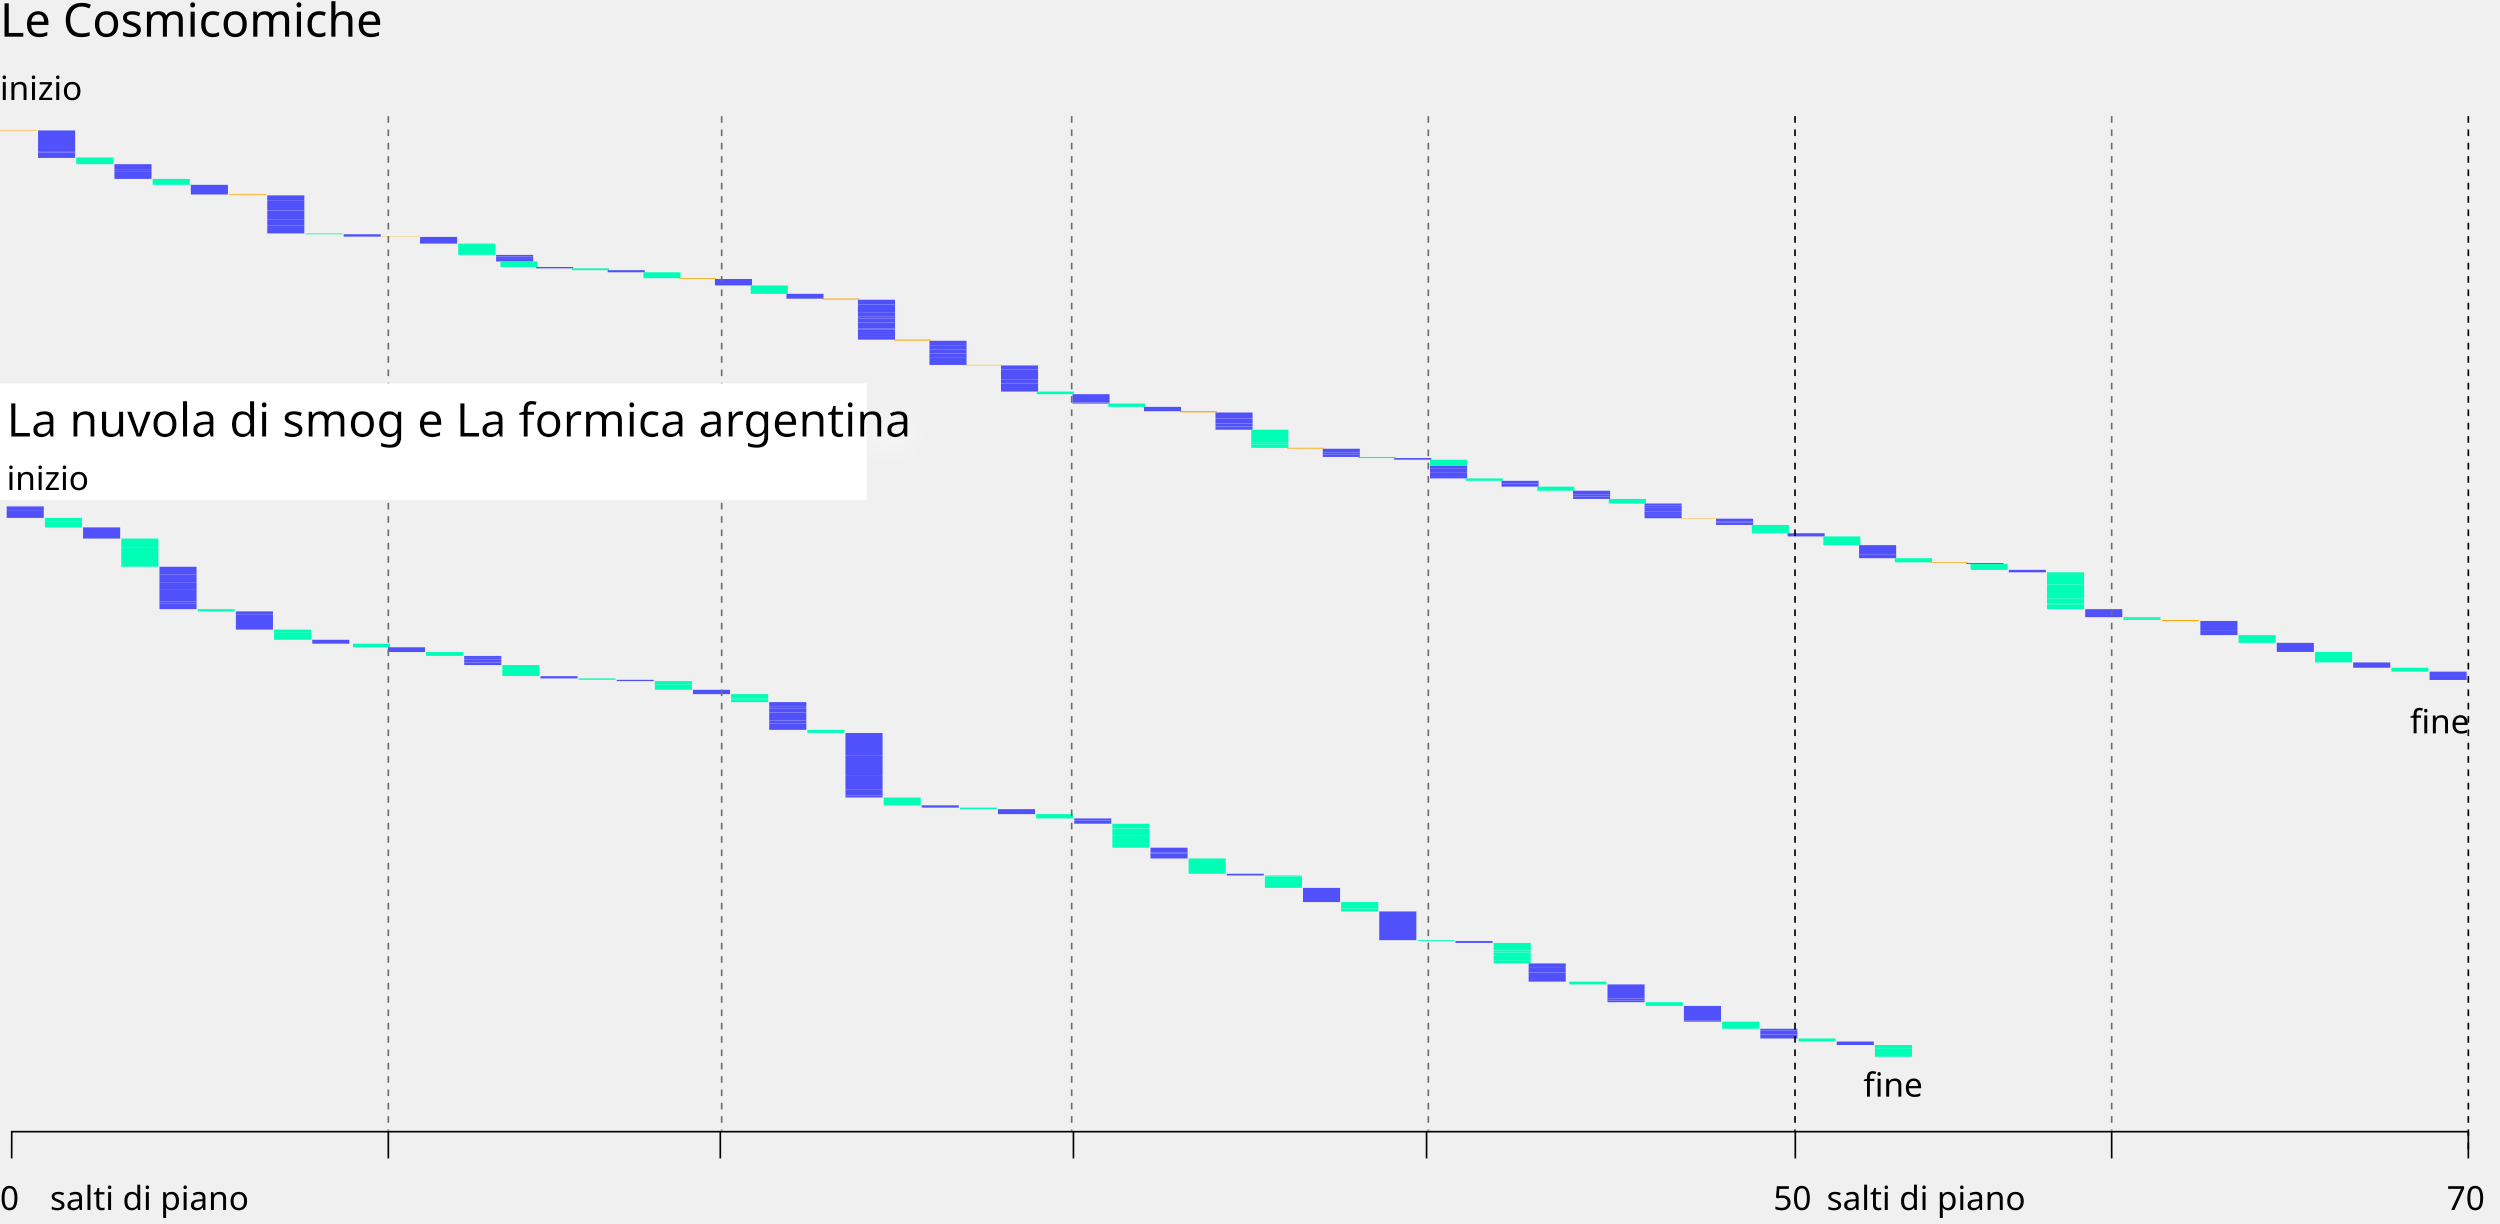
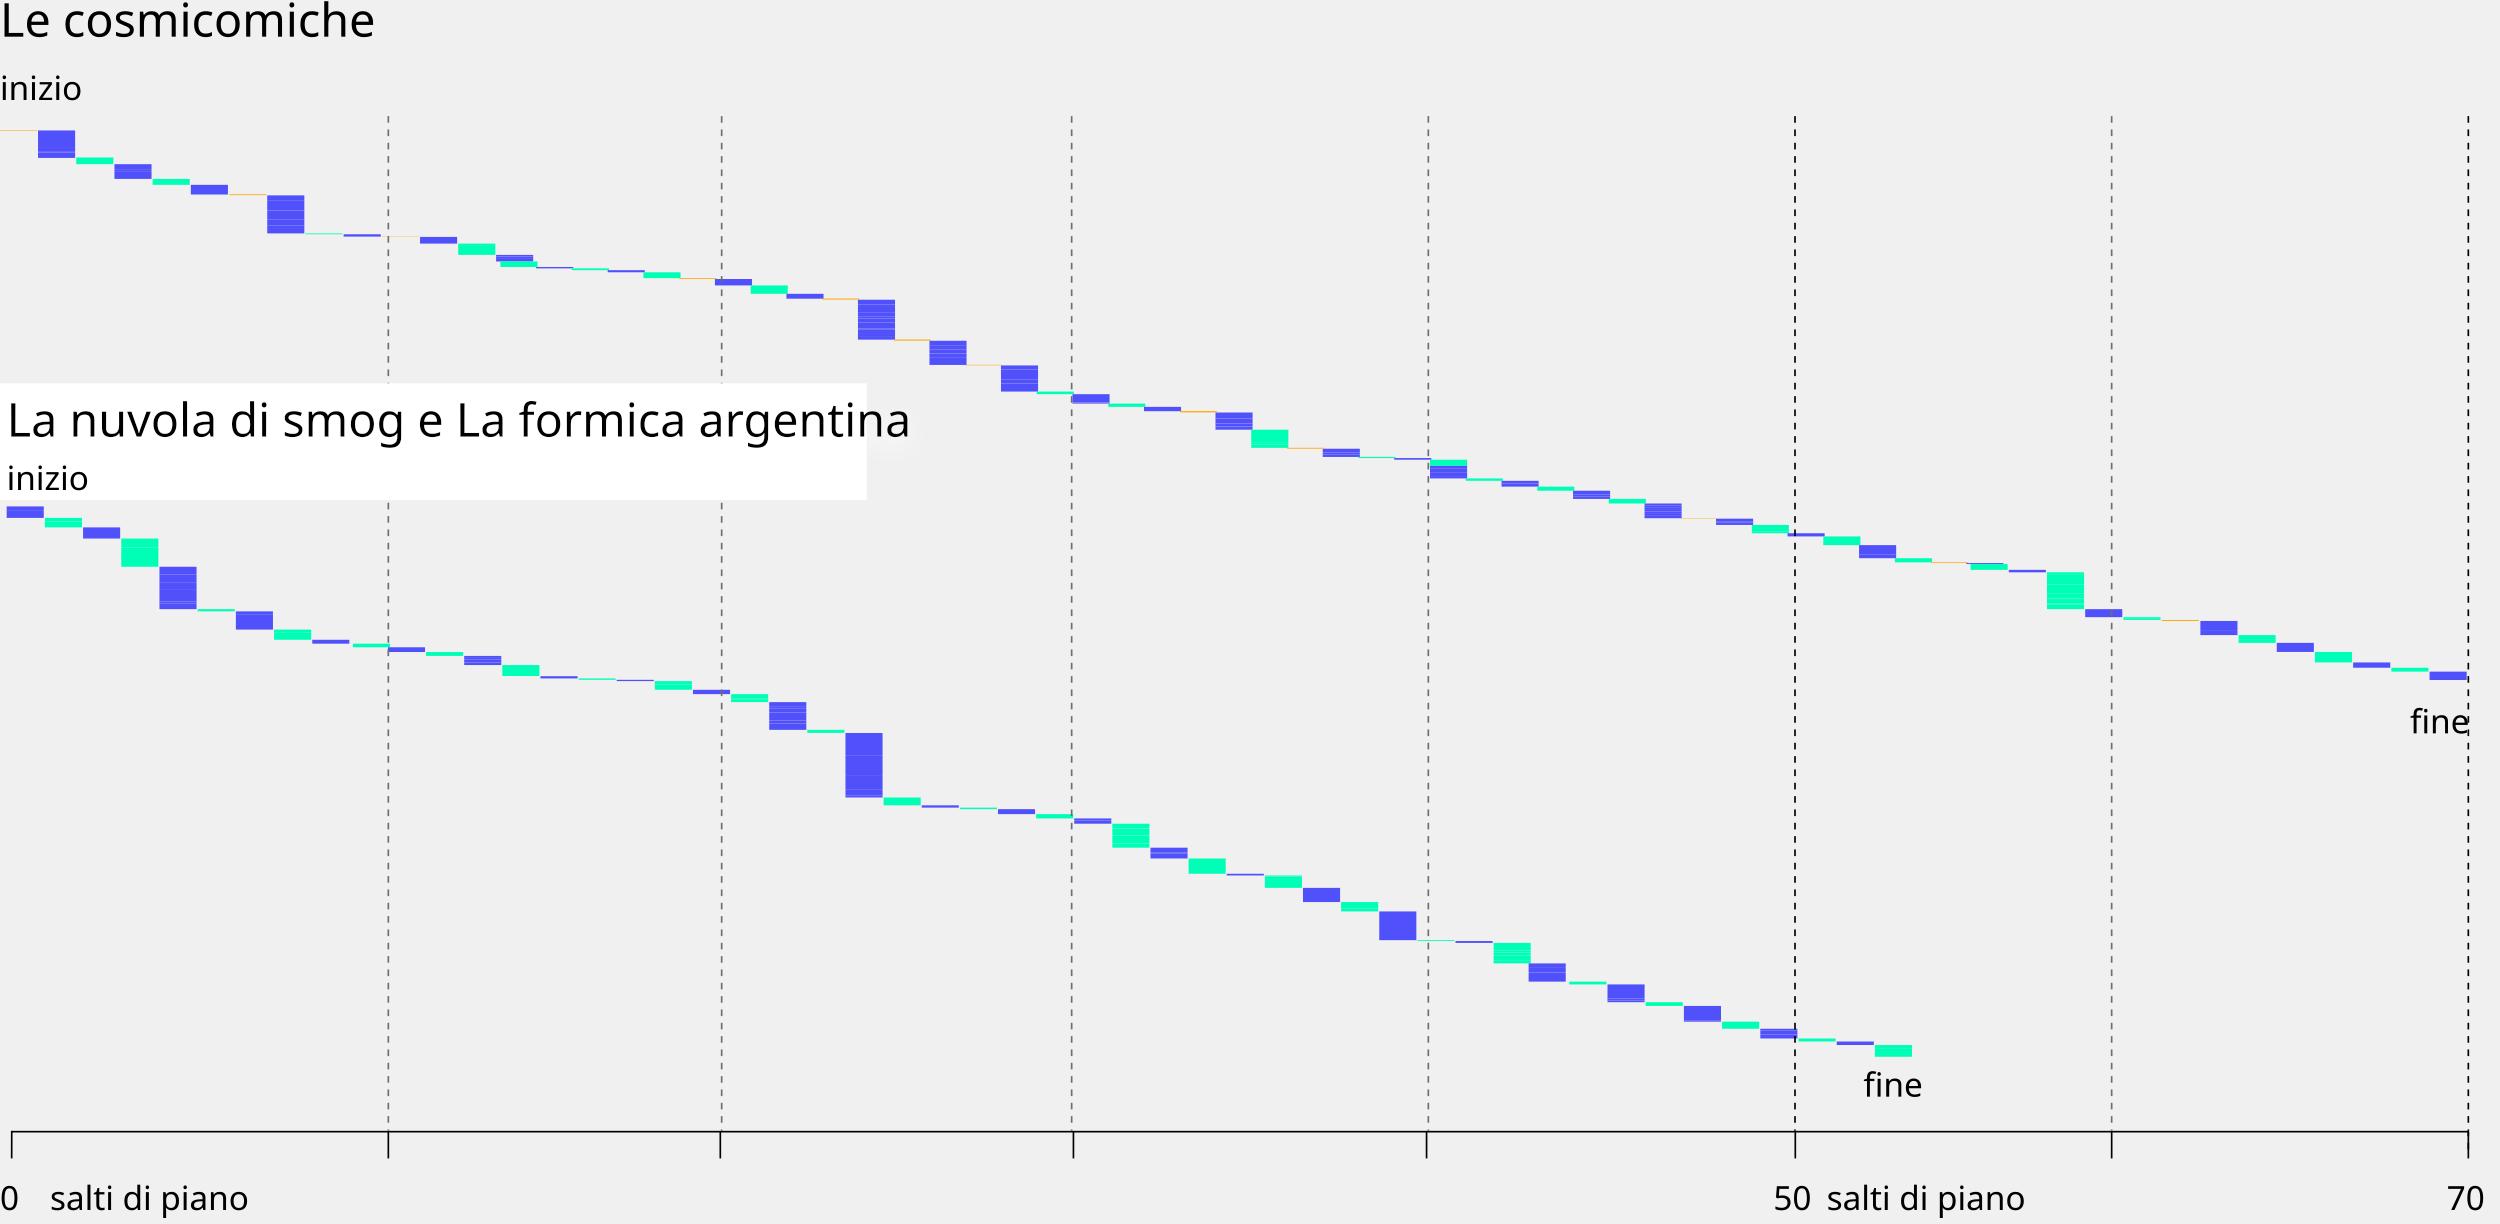
<svg xmlns="http://www.w3.org/2000/svg" width="750" height="367" viewBox="0 0 750 367">
  <defs>
    <filter id="La_nuvola_di_smog_e_La_formica_argentina" x="-7" y="112" width="417" height="35" filterUnits="userSpaceOnUse">
      <feOffset dy="3" input="SourceAlpha" />
      <feGaussianBlur stdDeviation="3" result="blur" />
      <feFlood flood-color="#fff" />
      <feComposite operator="in" in2="blur" />
      <feComposite in="SourceGraphic" />
    </filter>
    <clipPath id="clip-zoom_03">
      <rect width="750" height="367" />
    </clipPath>
  </defs>
  <g id="zoom_03" clip-path="url(#clip-zoom_03)">
    <g id="cosmicomiche">
      <rect id="Rectangle_1513" data-name="Rectangle 1513" width="11.128" height="0.148" transform="translate(0 39)" fill="orange" />
      <g id="Group_24095" data-name="Group 24095">
        <rect id="Rectangle_1542" data-name="Rectangle 1542" width="11.128" height="2.01" transform="translate(22.872 47.245)" fill="#00ffb6" />
        <g id="Group_608" data-name="Group 608" transform="translate(34.332 49.255)">
          <rect id="Rectangle_1543" data-name="Rectangle 1543" width="11.128" height="1.703" fill="#5151fc" />
          <rect id="Rectangle_1544" data-name="Rectangle 1544" width="11.128" height="0.384" transform="translate(0 1.704)" fill="#5151fc" />
          <rect id="Rectangle_1545" data-name="Rectangle 1545" width="11.128" height="2.331" transform="translate(0 2.088)" fill="#5151fc" />
        </g>
        <rect id="Rectangle_1546" data-name="Rectangle 1546" width="11.128" height="1.776" transform="translate(45.792 53.675)" fill="#00ffb6" />
        <rect id="Rectangle_1547" data-name="Rectangle 1547" width="11.128" height="2.903" transform="translate(57.252 55.452)" fill="#5151fc" />
        <g id="Group_607" data-name="Group 607" transform="translate(80.172 58.612)">
          <rect id="Rectangle_1548" data-name="Rectangle 1548" width="11.128" height="1.448" fill="#5151fc" />
          <rect id="Rectangle_1549" data-name="Rectangle 1549" width="11.128" height="3.075" transform="translate(0 1.448)" fill="#5151fc" />
          <rect id="Rectangle_1550" data-name="Rectangle 1550" width="11.128" height="2.64" transform="translate(0 4.524)" fill="#5151fc" />
          <rect id="Rectangle_1551" data-name="Rectangle 1551" width="11.128" height="1.814" transform="translate(0 7.165)" fill="#5151fc" />
          <rect id="Rectangle_1552" data-name="Rectangle 1552" width="11.128" height="1.097" transform="translate(0 8.979)" fill="#5151fc" />
          <rect id="Rectangle_1553" data-name="Rectangle 1553" width="11.128" height="1.332" transform="translate(0 10.078)" fill="#5151fc" />
        </g>
        <rect id="Rectangle_1554" data-name="Rectangle 1554" width="11.128" height="0.255" transform="translate(91.632 70.022)" fill="#00ffb6" />
        <rect id="Rectangle_1555" data-name="Rectangle 1555" width="11.128" height="0.708" transform="translate(103.092 70.277)" fill="#5151fc" />
        <rect id="Rectangle_1556" data-name="Rectangle 1556" width="11.128" height="2.004" transform="translate(126.011 71.077)" fill="#5151fc" />
        <g id="Group_613" data-name="Group 613" transform="translate(137.472 73.082)">
          <g id="Group_609" data-name="Group 609">
            <rect id="Rectangle_1557" data-name="Rectangle 1557" width="11.128" height="0.685" fill="#00ffb6" />
            <rect id="Rectangle_1558" data-name="Rectangle 1558" width="11.128" height="2.705" transform="translate(0 0.685)" fill="#00ffb6" />
          </g>
        </g>
        <g id="Group_614" data-name="Group 614" transform="translate(148.829 76.472)">
          <g id="Group_610" data-name="Group 610">
            <rect id="Rectangle_1559" data-name="Rectangle 1559" width="11.128" height="0.473" fill="#5151fc" />
            <rect id="Rectangle_1560" data-name="Rectangle 1560" width="11.128" height="0.729" transform="translate(0 0.474)" fill="#5151fc" />
            <rect id="Rectangle_1561" data-name="Rectangle 1561" width="11.128" height="0.773" transform="translate(0 1.203)" fill="#5151fc" />
          </g>
        </g>
        <rect id="Rectangle_1562" data-name="Rectangle 1562" width="11.128" height="1.65" transform="translate(150.123 78.448)" fill="#00ffb6" />
        <rect id="Rectangle_1563" data-name="Rectangle 1563" width="11.128" height="0.416" transform="translate(160.849 80.097)" fill="#5151fc" />
        <rect id="Rectangle_1564" data-name="Rectangle 1564" width="11.128" height="0.537" transform="translate(171.575 80.514)" fill="#00ffb6" />
        <rect id="Rectangle_1565" data-name="Rectangle 1565" width="11.128" height="0.633" transform="translate(182.301 81.05)" fill="#5151fc" />
        <rect id="Rectangle_1566" data-name="Rectangle 1566" width="11.128" height="1.766" transform="translate(193.028 81.684)" fill="#00ffb6" />
        <rect id="Rectangle_1567" data-name="Rectangle 1567" width="11.128" height="1.932" transform="translate(214.48 83.7)" fill="#5151fc" />
        <g id="Group_615" data-name="Group 615" transform="translate(225.207 85.632)">
          <rect id="Rectangle_1568" data-name="Rectangle 1568" width="11.128" height="1.661" fill="#00ffb6" />
          <rect id="Rectangle_1569" data-name="Rectangle 1569" width="11.128" height="0.851" transform="translate(0 1.661)" fill="#00ffb6" />
        </g>
        <rect id="Rectangle_1570" data-name="Rectangle 1570" width="11.128" height="1.462" transform="translate(235.932 88.144)" fill="#5151fc" />
        <g id="Group_616" data-name="Group 616" transform="translate(257.385 89.917)">
          <g id="Group_611" data-name="Group 611">
            <rect id="Rectangle_1571" data-name="Rectangle 1571" width="11.128" height="1.471" fill="#5151fc" />
            <rect id="Rectangle_1572" data-name="Rectangle 1572" width="11.128" height="0.706" transform="translate(0 1.471)" fill="#5151fc" />
            <rect id="Rectangle_1573" data-name="Rectangle 1573" width="11.128" height="1.746" transform="translate(0 2.177)" fill="#5151fc" />
            <rect id="Rectangle_1574" data-name="Rectangle 1574" width="11.128" height="1.04" transform="translate(0 3.923)" fill="#5151fc" />
            <rect id="Rectangle_1575" data-name="Rectangle 1575" width="11.128" height="0.663" transform="translate(0 4.964)" fill="#5151fc" />
            <rect id="Rectangle_1576" data-name="Rectangle 1576" width="11.128" height="0.759" transform="translate(0 5.626)" fill="#5151fc" />
            <rect id="Rectangle_1577" data-name="Rectangle 1577" width="11.128" height="0.401" transform="translate(0 6.385)" fill="#5151fc" />
            <rect id="Rectangle_1578" data-name="Rectangle 1578" width="11.128" height="1.823" transform="translate(0 6.787)" fill="#5151fc" />
            <rect id="Rectangle_1579" data-name="Rectangle 1579" width="11.128" height="0.385" transform="translate(0 8.61)" fill="#5151fc" />
            <rect id="Rectangle_1580" data-name="Rectangle 1580" width="11.128" height="0.997" transform="translate(0 8.996)" fill="#5151fc" />
            <rect id="Rectangle_1581" data-name="Rectangle 1581" width="11.128" height="0.909" transform="translate(0 9.993)" fill="#5151fc" />
            <rect id="Rectangle_1582" data-name="Rectangle 1582" width="11.128" height="1.078" transform="translate(0 10.901)" fill="#5151fc" />
          </g>
        </g>
        <g id="Group_617" data-name="Group 617" transform="translate(278.837 102.228)">
          <rect id="Rectangle_1583" data-name="Rectangle 1583" width="11.128" height="1.328" fill="#5151fc" />
          <rect id="Rectangle_1584" data-name="Rectangle 1584" width="11.128" height="0.551" transform="translate(0 1.328)" fill="#5151fc" />
          <rect id="Rectangle_1585" data-name="Rectangle 1585" width="11.128" height="0.781" transform="translate(0 1.88)" fill="#5151fc" />
          <rect id="Rectangle_1586" data-name="Rectangle 1586" width="11.128" height="1.139" transform="translate(0 2.661)" fill="#5151fc" />
          <rect id="Rectangle_1587" data-name="Rectangle 1587" width="11.128" height="1.117" transform="translate(0 3.801)" fill="#5151fc" />
          <rect id="Rectangle_1588" data-name="Rectangle 1588" width="11.128" height="2.335" transform="translate(0 4.918)" fill="#5151fc" />
        </g>
        <g id="Group_618" data-name="Group 618" transform="translate(300.29 109.631)">
          <rect id="Rectangle_1589" data-name="Rectangle 1589" width="11.128" height="1.249" fill="#5151fc" />
          <rect id="Rectangle_1590" data-name="Rectangle 1590" width="11.128" height="2.905" transform="translate(0 1.248)" fill="#5151fc" />
          <rect id="Rectangle_1591" data-name="Rectangle 1591" width="11.128" height="1.239" transform="translate(0 4.152)" fill="#5151fc" />
          <rect id="Rectangle_1592" data-name="Rectangle 1592" width="11.128" height="2.449" transform="translate(0 5.392)" fill="#5151fc" />
        </g>
        <rect id="Rectangle_1593" data-name="Rectangle 1593" width="11.128" height="0.781" transform="translate(311.016 117.472)" fill="#00ffb6" />
        <g id="Group_619" data-name="Group 619" transform="translate(321.743 118.253)">
          <rect id="Rectangle_1594" data-name="Rectangle 1594" width="11.128" height="2.501" fill="#5151fc" />
          <rect id="Rectangle_1595" data-name="Rectangle 1595" width="11.128" height="0.065" transform="translate(0 2.501)" fill="#5151fc" />
          <rect id="Rectangle_1596" data-name="Rectangle 1596" width="11.128" height="0.255" transform="translate(0 2.567)" fill="#5151fc" />
        </g>
        <rect id="Rectangle_1597" data-name="Rectangle 1597" width="11.128" height="0.984" transform="translate(332.468 121.074)" fill="#00ffb6" />
        <rect id="Rectangle_1598" data-name="Rectangle 1598" width="11.128" height="1.301" transform="translate(343.195 122.059)" fill="#5151fc" />
        <g id="Group_620" data-name="Group 620" transform="translate(364.647 123.746)">
          <rect id="Rectangle_1599" data-name="Rectangle 1599" width="11.128" height="1.653" fill="#5151fc" />
          <rect id="Rectangle_1600" data-name="Rectangle 1600" width="11.128" height="0.146" transform="translate(0 1.654)" fill="#5151fc" />
          <rect id="Rectangle_1601" data-name="Rectangle 1601" width="11.128" height="1.477" transform="translate(0 1.8)" fill="#5151fc" />
          <rect id="Rectangle_1602" data-name="Rectangle 1602" width="11.128" height="0.146" transform="translate(0 3.277)" fill="#5151fc" />
          <rect id="Rectangle_1603" data-name="Rectangle 1603" width="11.128" height="0.78" transform="translate(0 3.424)" fill="#5151fc" />
          <rect id="Rectangle_1604" data-name="Rectangle 1604" width="11.128" height="0.166" transform="translate(0 4.204)" fill="#5151fc" />
          <rect id="Rectangle_1605" data-name="Rectangle 1605" width="11.128" height="0.796" transform="translate(0 4.37)" fill="#5151fc" />
        </g>
        <g id="Group_621" data-name="Group 621" transform="translate(375.374 128.912)">
          <rect id="Rectangle_1606" data-name="Rectangle 1606" width="11.128" height="3.741" fill="#00ffb6" />
          <rect id="Rectangle_1607" data-name="Rectangle 1607" width="11.128" height="0.705" transform="translate(0 3.741)" fill="#00ffb6" />
          <rect id="Rectangle_1608" data-name="Rectangle 1608" width="11.128" height="1.005" transform="translate(0 4.445)" fill="#00ffb6" />
        </g>
        <g id="Group_622" data-name="Group 622" transform="translate(396.826 134.619)">
          <rect id="Rectangle_1609" data-name="Rectangle 1609" width="11.128" height="0.985" fill="#5151fc" />
          <rect id="Rectangle_1610" data-name="Rectangle 1610" width="11.128" height="0.125" transform="translate(0 0.986)" fill="#5151fc" />
          <rect id="Rectangle_1611" data-name="Rectangle 1611" width="11.128" height="0.656" transform="translate(0 1.11)" fill="#5151fc" />
          <rect id="Rectangle_1612" data-name="Rectangle 1612" width="11.128" height="0.698" transform="translate(0 1.767)" fill="#5151fc" />
        </g>
        <rect id="Rectangle_1613" data-name="Rectangle 1613" width="11.128" height="0.333" transform="translate(407.552 137.084)" fill="#00ffb6" />
        <rect id="Rectangle_1614" data-name="Rectangle 1614" width="11.128" height="0.496" transform="translate(418.279 137.418)" fill="#5151fc" />
        <g id="Group_623" data-name="Group 623" transform="translate(429.004 137.914)">
          <rect id="Rectangle_1615" data-name="Rectangle 1615" width="11.128" height="1.841" fill="#00ffb6" />
          <rect id="Rectangle_1616" data-name="Rectangle 1616" width="11.128" height="0.717" transform="translate(0 1.841)" fill="#5151fc" />
          <rect id="Rectangle_1617" data-name="Rectangle 1617" width="11.128" height="1.376" transform="translate(0 2.558)" fill="#5151fc" />
          <rect id="Rectangle_1618" data-name="Rectangle 1618" width="11.128" height="0.967" transform="translate(0 3.935)" fill="#5151fc" />
          <rect id="Rectangle_1619" data-name="Rectangle 1619" width="11.128" height="0.716" transform="translate(0 4.902)" fill="#5151fc" />
        </g>
        <rect id="Rectangle_1620" data-name="Rectangle 1620" width="11.128" height="0.709" transform="translate(439.731 143.532)" fill="#00ffb6" />
        <g id="Group_624" data-name="Group 624" transform="translate(450.458 144.242)">
          <rect id="Rectangle_1621" data-name="Rectangle 1621" width="11.128" height="0.82" fill="#5151fc" />
          <rect id="Rectangle_1622" data-name="Rectangle 1622" width="11.128" height="0.928" transform="translate(0 0.82)" fill="#5151fc" />
        </g>
        <rect id="Rectangle_1623" data-name="Rectangle 1623" width="11.128" height="1.223" transform="translate(461.183 145.99)" fill="#00ffb6" />
        <g id="Group_625" data-name="Group 625" transform="translate(471.91 147.214)">
          <rect id="Rectangle_1624" data-name="Rectangle 1624" width="11.128" height="0.683" fill="#5151fc" />
          <rect id="Rectangle_1625" data-name="Rectangle 1625" width="11.128" height="0.408" transform="translate(0 0.683)" fill="#5151fc" />
          <rect id="Rectangle_1626" data-name="Rectangle 1626" width="11.128" height="0.671" transform="translate(0 1.092)" fill="#5151fc" />
          <rect id="Rectangle_1627" data-name="Rectangle 1627" width="11.128" height="0.702" transform="translate(0 1.763)" fill="#5151fc" />
        </g>
        <rect id="Rectangle_1628" data-name="Rectangle 1628" width="11.128" height="1.372" transform="translate(482.636 149.679)" fill="#00ffb6" />
        <g id="Group_626" data-name="Group 626" transform="translate(493.362 151.052)">
          <rect id="Rectangle_1629" data-name="Rectangle 1629" width="11.128" height="0.527" fill="#5151fc" />
          <rect id="Rectangle_1630" data-name="Rectangle 1630" width="11.128" height="0.568" transform="translate(0 0.528)" fill="#5151fc" />
          <rect id="Rectangle_1631" data-name="Rectangle 1631" width="11.128" height="0.572" transform="translate(0 1.096)" fill="#5151fc" />
          <rect id="Rectangle_1632" data-name="Rectangle 1632" width="11.128" height="0.64" transform="translate(0 1.668)" fill="#5151fc" />
          <rect id="Rectangle_1633" data-name="Rectangle 1633" width="11.128" height="0.207" transform="translate(0 2.309)" fill="#5151fc" />
          <rect id="Rectangle_1634" data-name="Rectangle 1634" width="11.128" height="0.358" transform="translate(0 2.517)" fill="#5151fc" />
          <rect id="Rectangle_1635" data-name="Rectangle 1635" width="11.128" height="0.838" transform="translate(0 2.875)" fill="#5151fc" />
          <rect id="Rectangle_1636" data-name="Rectangle 1636" width="11.128" height="0.705" transform="translate(0 3.713)" fill="#5151fc" />
        </g>
        <rect id="Rectangle_1637" data-name="Rectangle 1637" width="11.128" height="0.773" transform="translate(514.815 155.598)" fill="#5151fc" />
        <rect id="Rectangle_1638" data-name="Rectangle 1638" width="11.128" height="0.423" transform="translate(514.815 156.371)" fill="#5151fc" />
        <rect id="Rectangle_1639" data-name="Rectangle 1639" width="11.128" height="0.688" transform="translate(514.815 156.795)" fill="#5151fc" />
        <g id="Group_627" data-name="Group 627" transform="translate(525.54 157.484)">
          <rect id="Rectangle_1640" data-name="Rectangle 1640" width="11.128" height="1.209" fill="#00ffb6" />
          <rect id="Rectangle_1641" data-name="Rectangle 1641" width="11.128" height="0.853" transform="translate(0 1.209)" fill="#00ffb6" />
          <rect id="Rectangle_1642" data-name="Rectangle 1642" width="11.128" height="0.427" transform="translate(0 2.063)" fill="#00ffb6" />
        </g>
        <rect id="Rectangle_1643" data-name="Rectangle 1643" width="11.128" height="0.951" transform="translate(536.267 159.974)" fill="#5151fc" />
        <g id="Group_628" data-name="Group 628" transform="translate(546.994 160.925)">
          <rect id="Rectangle_1644" data-name="Rectangle 1644" width="11.128" height="2.614" fill="#00ffb6" />
        </g>
        <g id="Group_629" data-name="Group 629" transform="translate(557.719 163.538)">
          <rect id="Rectangle_1645" data-name="Rectangle 1645" width="11.128" height="2.893" fill="#5151fc" />
          <rect id="Rectangle_1646" data-name="Rectangle 1646" width="11.128" height="1.029" transform="translate(0 2.893)" fill="#5151fc" />
        </g>
        <rect id="Rectangle_1647" data-name="Rectangle 1647" width="11.128" height="1.247" transform="translate(568.446 167.46)" fill="#00ffb6" />
        <rect id="Rectangle_1648" data-name="Rectangle 1648" width="11.128" height="0.291" transform="translate(589.898 168.922)" fill="#5151fc" />
        <rect id="Rectangle_1649" data-name="Rectangle 1649" width="11.128" height="1.744" transform="translate(591.174 169.213)" fill="#00ffb6" />
        <rect id="Rectangle_1650" data-name="Rectangle 1650" width="11.128" height="0.738" transform="translate(602.634 170.957)" fill="#5151fc" />
        <g id="Group_630" data-name="Group 630" transform="translate(614.095 171.68)">
          <rect id="Rectangle_1651" data-name="Rectangle 1651" width="11.128" height="0.783" fill="#00ffb6" />
          <rect id="Rectangle_1652" data-name="Rectangle 1652" width="11.128" height="2.924" transform="translate(0 0.784)" fill="#00ffb6" />
          <rect id="Rectangle_1653" data-name="Rectangle 1653" width="11.128" height="2.576" transform="translate(0 3.708)" fill="#00ffb6" />
          <rect id="Rectangle_1654" data-name="Rectangle 1654" width="11.128" height="1.584" transform="translate(0 6.285)" fill="#00ffb6" />
          <rect id="Rectangle_1655" data-name="Rectangle 1655" width="11.128" height="0.44" transform="translate(0 7.869)" fill="#00ffb6" />
          <rect id="Rectangle_1656" data-name="Rectangle 1656" width="11.128" height="1.012" transform="translate(0 8.31)" fill="#00ffb6" />
          <rect id="Rectangle_1657" data-name="Rectangle 1657" width="11.128" height="0.3" transform="translate(0 9.323)" fill="#00ffb6" />
          <rect id="Rectangle_1658" data-name="Rectangle 1658" width="11.128" height="1.437" transform="translate(0 9.623)" fill="#00ffb6" />
        </g>
        <g id="Group_631" data-name="Group 631" transform="translate(625.555 182.742)">
          <rect id="Rectangle_1659" data-name="Rectangle 1659" width="11.128" height="2.407" fill="#5151fc" />
        </g>
        <g id="Group_632" data-name="Group 632" transform="translate(637.015 185.149)">
          <rect id="Rectangle_1660" data-name="Rectangle 1660" width="11.128" height="0.495" fill="#00ffb6" />
          <rect id="Rectangle_1661" data-name="Rectangle 1661" width="11.128" height="0.347" transform="translate(0 0.496)" fill="#00ffb6" />
        </g>
        <g id="Group_633" data-name="Group 633" transform="translate(660.112 186.288)">
          <rect id="Rectangle_1665" data-name="Rectangle 1665" width="11.128" height="2.988" fill="#5151fc" />
          <rect id="Rectangle_1666" data-name="Rectangle 1666" width="11.128" height="0.327" transform="translate(0 2.989)" fill="#5151fc" />
          <rect id="Rectangle_1667" data-name="Rectangle 1667" width="11.128" height="0.924" transform="translate(0 3.316)" fill="#5151fc" />
        </g>
        <g id="Group_634" data-name="Group 634" transform="translate(671.573 190.529)">
          <rect id="Rectangle_1668" data-name="Rectangle 1668" width="11.128" height="1.207" fill="#00ffb6" />
          <rect id="Rectangle_1669" data-name="Rectangle 1669" width="11.128" height="1.122" transform="translate(0 1.207)" fill="#00ffb6" />
        </g>
        <rect id="Rectangle_1670" data-name="Rectangle 1670" width="11.128" height="2.723" transform="translate(683.032 192.86)" fill="#5151fc" />
        <rect id="Rectangle_1671" data-name="Rectangle 1671" width="11.128" height="3.143" transform="translate(694.492 195.587)" fill="#00ffb6" />
        <rect id="Rectangle_1515" data-name="Rectangle 1515" width="11.128" height="0.242" transform="translate(68.76 58.293)" fill="orange" />
        <rect id="Rectangle_1517" data-name="Rectangle 1517" width="11.128" height="0.089" transform="translate(114.6 70.926)" fill="orange" />
        <rect id="Rectangle_1519" data-name="Rectangle 1519" width="11.128" height="0.235" transform="translate(203.799 83.407)" fill="orange" />
        <rect id="Rectangle_1521" data-name="Rectangle 1521" width="11.128" height="0.299" transform="translate(246.704 89.564)" fill="orange" />
        <rect id="Rectangle_1523" data-name="Rectangle 1523" width="11.128" height="0.316" transform="translate(268.156 101.862)" fill="orange" />
        <rect id="Rectangle_1525" data-name="Rectangle 1525" width="11.128" height="0.137" transform="translate(289.608 109.45)" fill="orange" />
        <rect id="Rectangle_1527" data-name="Rectangle 1527" width="11.128" height="0.37" transform="translate(353.966 123.337)" fill="orange" />
        <rect id="Rectangle_1529" data-name="Rectangle 1529" width="11.128" height="0.246" transform="translate(386.144 134.34)" fill="orange" />
        <rect id="Rectangle_1531" data-name="Rectangle 1531" width="11.128" height="0.113" transform="translate(504.132 155.463)" fill="orange" />
        <rect id="Rectangle_1533" data-name="Rectangle 1533" width="11.128" height="0.203" transform="translate(579.217 168.701)" fill="orange" />
        <rect id="Rectangle_1535" data-name="Rectangle 1535" width="11.128" height="0.286" transform="translate(648.522 186)" fill="orange" />
        <g id="Group_636" data-name="Group 636" transform="translate(11.412 39.129)">
          <rect id="Rectangle_1538" data-name="Rectangle 1538" width="11.128" height="4.983" fill="#5151fc" />
          <rect id="Rectangle_1539" data-name="Rectangle 1539" width="11.128" height="1.237" transform="translate(0 4.983)" fill="#5151fc" />
          <rect id="Rectangle_1540" data-name="Rectangle 1540" width="11.128" height="0.414" transform="translate(0 6.221)" fill="#5151fc" />
          <rect id="Rectangle_1541" data-name="Rectangle 1541" width="11.128" height="1.609" transform="translate(0 6.636)" fill="#5151fc" />
        </g>
        <rect id="Rectangle_1672" data-name="Rectangle 1672" width="11.128" height="1.587" transform="translate(705.952 198.734)" fill="#5151fc" />
        <rect id="Rectangle_1673" data-name="Rectangle 1673" width="11.128" height="1.171" transform="translate(717.412 200.321)" fill="#00ffb6" />
        <g id="Group_635" data-name="Group 635" transform="translate(728.872 201.492)">
          <rect id="Rectangle_1674" data-name="Rectangle 1674" width="11.128" height="1.015" fill="#5151fc" />
          <rect id="Rectangle_1675" data-name="Rectangle 1675" width="11.128" height="1.496" transform="translate(0 1.016)" fill="#5151fc" />
        </g>
      </g>
    </g>
    <g id="nucola-rett" transform="translate(2 151.921)">
      <g id="Group_688" data-name="Group 688" transform="translate(0)">
        <g id="Group_662" data-name="Group 662">
          <rect id="Rectangle_1839" data-name="Rectangle 1839" width="11.128" height="1.344" fill="#5151fc" />
          <rect id="Rectangle_1840" data-name="Rectangle 1840" width="11.128" height="2.106" transform="translate(0 1.345)" fill="#5151fc" />
        </g>
        <g id="Group_687" data-name="Group 687" transform="translate(11.46 3.452)">
          <g id="Group_663" data-name="Group 663">
            <rect id="Rectangle_1841" data-name="Rectangle 1841" width="11.128" height="1.05" fill="#00ffb6" />
            <rect id="Rectangle_1842" data-name="Rectangle 1842" width="11.128" height="1.792" transform="translate(0 1.052)" fill="#00ffb6" />
          </g>
        </g>
        <g id="Group_686" data-name="Group 686" transform="translate(22.92 6.296)">
          <g id="Group_664" data-name="Group 664">
            <rect id="Rectangle_1843" data-name="Rectangle 1843" width="11.128" height="3.346" fill="#5151fc" />
          </g>
        </g>
        <g id="Group_685" data-name="Group 685" transform="translate(34.379 9.644)">
          <g id="Group_665" data-name="Group 665">
            <rect id="Rectangle_1844" data-name="Rectangle 1844" width="11.128" height="2.735" fill="#00ffb6" />
            <rect id="Rectangle_1845" data-name="Rectangle 1845" width="11.128" height="5.724" transform="translate(0 2.736)" fill="#00ffb6" />
          </g>
        </g>
        <g id="Group_684" data-name="Group 684" transform="translate(45.84 18.105)">
          <rect id="Rectangle_1846" data-name="Rectangle 1846" width="11.128" height="2.272" fill="#5151fc" />
          <rect id="Rectangle_1847" data-name="Rectangle 1847" width="11.128" height="2.545" transform="translate(0 2.274)" fill="#5151fc" />
          <rect id="Rectangle_1848" data-name="Rectangle 1848" width="11.128" height="1.878" transform="translate(0 4.821)" fill="#5151fc" />
          <rect id="Rectangle_1849" data-name="Rectangle 1849" width="11.128" height="3.754" transform="translate(0 6.699)" fill="#5151fc" />
          <rect id="Rectangle_1850" data-name="Rectangle 1850" width="11.128" height="0.503" transform="translate(0 10.454)" fill="#5151fc" />
          <rect id="Rectangle_1851" data-name="Rectangle 1851" width="11.128" height="1.762" transform="translate(0 10.959)" fill="#5151fc" />
        </g>
        <rect id="Rectangle_1852" data-name="Rectangle 1852" width="11.128" height="0.647" transform="translate(57.3 30.826)" fill="#00ffb6" />
        <g id="Group_683" data-name="Group 683" transform="translate(68.76 31.474)">
          <rect id="Rectangle_1853" data-name="Rectangle 1853" width="11.128" height="0.032" fill="#5151fc" />
          <rect id="Rectangle_1854" data-name="Rectangle 1854" width="11.128" height="1.011" transform="translate(0 0.033)" fill="#5151fc" />
          <rect id="Rectangle_1855" data-name="Rectangle 1855" width="11.128" height="4.437" transform="translate(0 1.047)" fill="#5151fc" />
        </g>
        <g id="Group_682" data-name="Group 682" transform="translate(80.22 36.96)">
          <rect id="Rectangle_1856" data-name="Rectangle 1856" width="11.128" height="0.775" fill="#00ffb6" />
          <rect id="Rectangle_1857" data-name="Rectangle 1857" width="11.128" height="2.278" transform="translate(0 0.776)" fill="#00ffb6" />
        </g>
        <rect id="Rectangle_1858" data-name="Rectangle 1858" width="11.128" height="1.167" transform="translate(91.68 40.016)" fill="#5151fc" />
        <rect id="Rectangle_1859" data-name="Rectangle 1859" width="11.128" height="1.073" transform="translate(103.881 41.183)" fill="#00ffb6" />
        <rect id="Rectangle_1860" data-name="Rectangle 1860" width="11.128" height="1.43" transform="translate(114.381 42.259)" fill="#5151fc" />
        <rect id="Rectangle_1861" data-name="Rectangle 1861" width="11.128" height="1.166" transform="translate(125.82 43.69)" fill="#00ffb6" />
        <g id="Group_681" data-name="Group 681" transform="translate(137.258 44.856)">
          <rect id="Rectangle_1862" data-name="Rectangle 1862" width="11.128" height="0.591" fill="#5151fc" />
          <rect id="Rectangle_1863" data-name="Rectangle 1863" width="11.128" height="0.439" transform="translate(0 0.592)" fill="#5151fc" />
          <rect id="Rectangle_1864" data-name="Rectangle 1864" width="11.128" height="0.948" transform="translate(0 1.032)" fill="#5151fc" />
          <rect id="Rectangle_1865" data-name="Rectangle 1865" width="11.128" height="0.756" transform="translate(0 1.981)" fill="#5151fc" />
        </g>
        <rect id="Rectangle_1866" data-name="Rectangle 1866" width="11.128" height="3.292" transform="translate(148.696 47.595)" fill="#00ffb6" />
        <rect id="Rectangle_1867" data-name="Rectangle 1867" width="11.128" height="0.224" transform="translate(160.134 50.889)" fill="#5151fc" />
        <rect id="Rectangle_1868" data-name="Rectangle 1868" width="11.128" height="0.49" transform="translate(160.134 51.114)" fill="#5151fc" />
        <rect id="Rectangle_1869" data-name="Rectangle 1869" width="11.128" height="0.416" transform="translate(171.573 51.605)" fill="#00ffb6" />
        <rect id="Rectangle_1870" data-name="Rectangle 1870" width="11.128" height="0.387" transform="translate(183.011 52.023)" fill="#5151fc" />
        <rect id="Rectangle_1871" data-name="Rectangle 1871" width="11.128" height="0.982" transform="translate(194.449 52.411)" fill="#00ffb6" />
        <rect id="Rectangle_1872" data-name="Rectangle 1872" width="11.128" height="1.623" transform="translate(194.449 53.393)" fill="#00ffb6" />
        <g id="Group_680" data-name="Group 680" transform="translate(205.887 55.018)">
          <rect id="Rectangle_1873" data-name="Rectangle 1873" width="11.128" height="1.299" fill="#5151fc" />
        </g>
        <g id="Group_679" data-name="Group 679" transform="translate(217.326 56.319)">
          <rect id="Rectangle_1874" data-name="Rectangle 1874" width="11.128" height="1.39" fill="#00ffb6" />
          <rect id="Rectangle_1875" data-name="Rectangle 1875" width="11.128" height="0.15" transform="translate(0 1.391)" fill="#00ffb6" />
          <rect id="Rectangle_1876" data-name="Rectangle 1876" width="11.128" height="0.852" transform="translate(0 1.541)" fill="#00ffb6" />
        </g>
        <g id="Group_678" data-name="Group 678" transform="translate(228.764 58.714)">
          <rect id="Rectangle_1877" data-name="Rectangle 1877" width="11.128" height="1.212" fill="#5151fc" />
          <rect id="Rectangle_1878" data-name="Rectangle 1878" width="11.128" height="0.628" transform="translate(0 1.213)" fill="#5151fc" />
          <rect id="Rectangle_1879" data-name="Rectangle 1879" width="11.128" height="1.251" transform="translate(0 1.843)" fill="#5151fc" />
          <rect id="Rectangle_1880" data-name="Rectangle 1880" width="11.128" height="2.412" transform="translate(0 3.095)" fill="#5151fc" />
          <rect id="Rectangle_1881" data-name="Rectangle 1881" width="11.128" height="0.946" transform="translate(0 5.509)" fill="#5151fc" />
          <rect id="Rectangle_1882" data-name="Rectangle 1882" width="11.128" height="1.866" transform="translate(0 6.456)" fill="#5151fc" />
        </g>
        <g id="Group_677" data-name="Group 677" transform="translate(240.202 67.036)">
          <rect id="Rectangle_1883" data-name="Rectangle 1883" width="11.128" height="0.676" fill="#00ffb6" />
          <rect id="Rectangle_1884" data-name="Rectangle 1884" width="11.128" height="0.259" transform="translate(0 0.677)" fill="#00ffb6" />
        </g>
        <g id="Group_676" data-name="Group 676" transform="translate(251.64 67.974)">
          <rect id="Rectangle_1885" data-name="Rectangle 1885" width="11.128" height="6.862" fill="#5151fc" />
          <rect id="Rectangle_1886" data-name="Rectangle 1886" width="11.128" height="5.761" transform="translate(0 6.864)" fill="#5151fc" />
          <rect id="Rectangle_1887" data-name="Rectangle 1887" width="11.128" height="4.427" transform="translate(0 12.627)" fill="#5151fc" />
          <rect id="Rectangle_1888" data-name="Rectangle 1888" width="11.128" height="1.755" transform="translate(0 17.055)" fill="#5151fc" />
          <rect id="Rectangle_1889" data-name="Rectangle 1889" width="11.128" height="0.542" transform="translate(0 18.811)" fill="#5151fc" />
        </g>
        <rect id="Rectangle_1890" data-name="Rectangle 1890" width="11.128" height="2.349" transform="translate(263.079 87.329)" fill="#00ffb6" />
        <rect id="Rectangle_1891" data-name="Rectangle 1891" width="11.128" height="0.688" transform="translate(274.516 89.678)" fill="#5151fc" />
        <rect id="Rectangle_1892" data-name="Rectangle 1892" width="11.128" height="0.456" transform="translate(285.954 90.367)" fill="#00ffb6" />
        <rect id="Rectangle_1893" data-name="Rectangle 1893" width="11.128" height="1.491" transform="translate(297.392 90.824)" fill="#5151fc" />
        <rect id="Rectangle_1894" data-name="Rectangle 1894" width="11.128" height="1.29" transform="translate(308.83 92.316)" fill="#00ffb6" />
        <rect id="Rectangle_1895" data-name="Rectangle 1895" width="11.128" height="0.599" transform="translate(320.269 93.607)" fill="#5151fc" />
        <rect id="Rectangle_1896" data-name="Rectangle 1896" width="11.128" height="0.987" transform="translate(320.269 94.206)" fill="#5151fc" />
        <g id="Group_675" data-name="Group 675" transform="translate(331.707 95.195)">
          <rect id="Rectangle_1897" data-name="Rectangle 1897" width="11.128" height="1.421" fill="#00ffb6" />
          <rect id="Rectangle_1898" data-name="Rectangle 1898" width="11.128" height="2.113" transform="translate(0 1.443)" fill="#00ffb6" />
          <rect id="Rectangle_1899" data-name="Rectangle 1899" width="11.128" height="2.412" transform="translate(0 3.557)" fill="#00ffb6" />
          <rect id="Rectangle_1900" data-name="Rectangle 1900" width="11.128" height="1.219" transform="translate(0 5.97)" fill="#00ffb6" />
        </g>
        <g id="Group_674" data-name="Group 674" transform="translate(343.145 102.385)">
          <rect id="Rectangle_1901" data-name="Rectangle 1901" width="11.128" height="1.489" fill="#5151fc" />
          <rect id="Rectangle_1902" data-name="Rectangle 1902" width="11.128" height="0.213" transform="translate(0 1.49)" fill="#5151fc" />
          <rect id="Rectangle_1903" data-name="Rectangle 1903" width="11.128" height="1.533" transform="translate(0 1.704)" fill="#5151fc" />
        </g>
        <rect id="Rectangle_1904" data-name="Rectangle 1904" width="11.128" height="4.586" transform="translate(354.583 105.623)" fill="#00ffb6" />
        <rect id="Rectangle_1905" data-name="Rectangle 1905" width="11.128" height="0.516" transform="translate(366.022 110.21)" fill="#5151fc" />
        <rect id="Rectangle_1906" data-name="Rectangle 1906" width="11.128" height="0.322" transform="translate(377.46 110.727)" fill="#00ffb6" />
        <rect id="Rectangle_1907" data-name="Rectangle 1907" width="11.128" height="0.746" transform="translate(377.46 111.05)" fill="#00ffb6" />
        <rect id="Rectangle_1908" data-name="Rectangle 1908" width="11.128" height="2.642" transform="translate(377.46 111.797)" fill="#00ffb6" />
        <g id="Group_673" data-name="Group 673" transform="translate(388.898 114.44)">
          <rect id="Rectangle_1909" data-name="Rectangle 1909" width="11.128" height="4.257" fill="#5151fc" />
        </g>
        <g id="Group_672" data-name="Group 672" transform="translate(400.336 118.698)">
          <rect id="Rectangle_1910" data-name="Rectangle 1910" width="11.128" height="1.919" fill="#00ffb6" />
          <rect id="Rectangle_1911" data-name="Rectangle 1911" width="11.128" height="0.891" transform="translate(0 1.92)" fill="#00ffb6" />
        </g>
        <rect id="Rectangle_1912" data-name="Rectangle 1912" width="11.128" height="8.618" transform="translate(411.775 121.51)" fill="#5151fc" />
        <rect id="Rectangle_1913" data-name="Rectangle 1913" width="11.128" height="0.259" transform="translate(423.213 130.13)" fill="#00ffb6" />
        <rect id="Rectangle_1914" data-name="Rectangle 1914" width="11.128" height="0.562" transform="translate(434.651 130.39)" fill="#5151fc" />
        <g id="Group_671" data-name="Group 671" transform="translate(446.088 130.953)">
          <rect id="Rectangle_1915" data-name="Rectangle 1915" width="11.128" height="2.261" fill="#00ffb6" />
          <rect id="Rectangle_1916" data-name="Rectangle 1916" width="11.128" height="0.614" transform="translate(0 2.262)" fill="#00ffb6" />
          <rect id="Rectangle_1917" data-name="Rectangle 1917" width="11.128" height="0.968" transform="translate(0 2.877)" fill="#00ffb6" />
          <rect id="Rectangle_1918" data-name="Rectangle 1918" width="11.128" height="1.337" transform="translate(0 3.845)" fill="#00ffb6" />
          <rect id="Rectangle_1919" data-name="Rectangle 1919" width="11.128" height="0.964" transform="translate(0 5.184)" fill="#00ffb6" />
        </g>
        <g id="Group_670" data-name="Group 670" transform="translate(456.59 137.103)">
          <rect id="Rectangle_1920" data-name="Rectangle 1920" width="11.128" height="1.346" fill="#5151fc" />
          <rect id="Rectangle_1921" data-name="Rectangle 1921" width="11.128" height="1.377" transform="translate(0 1.347)" fill="#5151fc" />
          <rect id="Rectangle_1922" data-name="Rectangle 1922" width="11.128" height="2.743" transform="translate(0 2.724)" fill="#5151fc" />
        </g>
        <rect id="Rectangle_1923" data-name="Rectangle 1923" width="11.128" height="0.83" transform="translate(468.791 142.571)" fill="#00ffb6" />
        <g id="Group_669" data-name="Group 669" transform="translate(480.251 143.403)">
          <rect id="Rectangle_1924" data-name="Rectangle 1924" width="11.128" height="4.203" fill="#5151fc" />
          <rect id="Rectangle_1925" data-name="Rectangle 1925" width="11.128" height="0.635" transform="translate(0 4.204)" fill="#5151fc" />
          <rect id="Rectangle_1926" data-name="Rectangle 1926" width="11.128" height="0.494" transform="translate(0 4.84)" fill="#5151fc" />
        </g>
        <rect id="Rectangle_1927" data-name="Rectangle 1927" width="11.128" height="1.122" transform="translate(491.711 148.737)" fill="#00ffb6" />
        <g id="Group_668" data-name="Group 668" transform="translate(503.171 149.86)">
          <rect id="Rectangle_1928" data-name="Rectangle 1928" width="11.128" height="4.439" fill="#5151fc" />
          <rect id="Rectangle_1929" data-name="Rectangle 1929" width="11.128" height="0.279" transform="translate(0 4.44)" fill="#5151fc" />
        </g>
        <rect id="Rectangle_1930" data-name="Rectangle 1930" width="11.128" height="2.128" transform="translate(514.63 154.581)" fill="#00ffb6" />
        <g id="Group_667" data-name="Group 667" transform="translate(526.09 156.709)">
          <rect id="Rectangle_1931" data-name="Rectangle 1931" width="11.128" height="0.453" fill="#5151fc" />
          <rect id="Rectangle_1932" data-name="Rectangle 1932" width="11.128" height="1.237" transform="translate(0 0.454)" fill="#5151fc" />
          <rect id="Rectangle_1933" data-name="Rectangle 1933" width="11.128" height="1.224" transform="translate(0 1.692)" fill="#5151fc" />
        </g>
        <rect id="Rectangle_1934" data-name="Rectangle 1934" width="11.128" height="0.904" transform="translate(537.551 159.626)" fill="#00ffb6" />
        <rect id="Rectangle_1935" data-name="Rectangle 1935" width="11.128" height="1.054" transform="translate(549.011 160.532)" fill="#5151fc" />
        <g id="Group_666" data-name="Group 666" transform="translate(560.471 161.586)">
          <rect id="Rectangle_1936" data-name="Rectangle 1936" width="11.128" height="0.938" fill="#00ffb6" />
          <rect id="Rectangle_1937" data-name="Rectangle 1937" width="11.128" height="2.586" transform="translate(0 0.939)" fill="#00ffb6" />
        </g>
      </g>
    </g>
    <text id="fine" transform="translate(723 220)" font-size="10" font-family="HKGrotesk-Regular, HK Grotesk">
      <tspan x="0" y="0">fine</tspan>
    </text>
    <text id="fine-2" data-name="fine" transform="translate(559 329)" font-size="10" font-family="HKGrotesk-Regular, HK Grotesk">
      <tspan x="0" y="0">fine</tspan>
    </text>
    <g id="Group_23660" data-name="Group 23660" transform="translate(0 17)">
      <path id="Path_89" data-name="Path 89" d="M4202.022,2217.257c0,1.981-.022,8.27-.022,8.27" transform="translate(-4198.5 -1895)" fill="none" stroke="#000" stroke-width="0.5" />
      <path id="Path_90" data-name="Path 90" d="M4202,2217.6v7.925" transform="translate(-4085.5 -1895)" fill="none" stroke="#000" stroke-width="0.5" />
      <path id="Path_91" data-name="Path 91" d="M4202,2217.6v7.925" transform="translate(-3985.906 -1895)" fill="none" stroke="#000" stroke-width="0.5" />
      <path id="Path_92" data-name="Path 92" d="M4202,2217.6v7.925" transform="translate(-3879.969 -1895)" fill="none" stroke="#000" stroke-width="0.5" />
      <path id="Path_93" data-name="Path 93" d="M4202,2217.6v7.925" transform="translate(-3774.031 -1895)" fill="none" stroke="#000" stroke-width="0.5" />
      <path id="Path_94" data-name="Path 94" d="M4202,2217.6v7.925" transform="translate(-3663.406 -1895)" fill="none" stroke="#000" stroke-width="0.5" />
      <path id="Path_95" data-name="Path 95" d="M4202,2217.6v7.925" transform="translate(-3568.5 -1895)" fill="none" stroke="#000" stroke-width="0.5" />
      <text id="_50" data-name="50" transform="translate(532 346)" font-size="10" font-family="HKGrotesk-Regular, HK Grotesk">
        <tspan x="0" y="0">50</tspan>
      </text>
      <text id="_0" data-name="0" transform="translate(0 346)" font-size="10" font-family="HKGrotesk-Regular, HK Grotesk">
        <tspan x="0" y="0">0</tspan>
      </text>
      <path id="Path_98" data-name="Path 98" d="M0,0H737" transform="translate(3.5 322.5)" fill="none" stroke="#000" stroke-width="0.5" />
      <text id="salti_di_piano" data-name="salti di piano" transform="translate(15 346)" font-size="10" font-family="HKGrotesk-Regular, HK Grotesk">
        <tspan x="0" y="0">salti di piano</tspan>
      </text>
      <text id="salti_di_piano-2" data-name="salti di piano" transform="translate(548 346)" font-size="10" font-family="HKGrotesk-Regular, HK Grotesk">
        <tspan x="0" y="0">salti di piano</tspan>
      </text>
      <path id="Path_96" data-name="Path 96" d="M4202,2217.6v7.925" transform="translate(-3461.5 -1895)" fill="none" stroke="#000" stroke-width="0.5" />
      <text id="_70" data-name="70" transform="translate(734 346)" font-size="10" font-family="HKGrotesk-Regular, HK Grotesk">
        <tspan x="0" y="0">70</tspan>
      </text>
    </g>
    <g id="axis" transform="translate(0 34.831)">
      <path id="Path_129" data-name="Path 129" d="M5732.01,1229v304.425" transform="translate(-5193.51 -1229)" fill="none" stroke="#000" stroke-width="0.5" stroke-dasharray="2" />
      <path id="Path_148125" data-name="Path 148125" d="M5732.01,1229v304.425" transform="translate(-5303.51 -1229)" fill="none" stroke="#6e6e6e" stroke-width="0.5" stroke-dasharray="2" />
      <path id="Path_148129" data-name="Path 148129" d="M5732.01,1229v304.425" transform="translate(-5098.51 -1229)" fill="none" stroke="#6e6e6e" stroke-width="0.5" stroke-dasharray="2" />
      <path id="Path_148126" data-name="Path 148126" d="M5732.01,1229v304.425" transform="translate(-5410.51 -1229)" fill="none" stroke="#6e6e6e" stroke-width="0.5" stroke-dasharray="2" />
      <path id="Path_148127" data-name="Path 148127" d="M5732.01,1229v304.425" transform="translate(-5515.51 -1229)" fill="none" stroke="#6e6e6e" stroke-width="0.5" stroke-dasharray="2" />
      <path id="Path_148128" data-name="Path 148128" d="M5732.01,1229v304.425" transform="translate(-5615.51 -1229)" fill="none" stroke="#6e6e6e" stroke-width="0.5" stroke-dasharray="2" />
      <path id="Path_130" data-name="Path 130" d="M5732.01,1229v311.235" transform="translate(-4991.51 -1229)" fill="none" stroke="#000" stroke-width="0.5" stroke-dasharray="2" />
      <rect id="Rectangle_19596" data-name="Rectangle 19596" width="260" height="35" transform="translate(0 80.169)" fill="#fff" />
    </g>
    <g id="nuvola">
      <g transform="matrix(1, 0, 0, 1, 0, 0)" filter="url(#La_nuvola_di_smog_e_La_formica_argentina)">
        <text id="La_nuvola_di_smog_e_La_formica_argentina-2" data-name="La nuvola di smog e La formica argentina" transform="translate(2 118)" font-size="14" font-family="HKGrotesk-Medium, HK Grotesk" font-weight="500">
          <tspan x="0" y="13">La nuvola di smog e La formica argentina</tspan>
        </text>
      </g>
      <text id="inizio" transform="translate(2 147)" font-size="10" font-family="HKGrotesk-Regular, HK Grotesk">
        <tspan x="0" y="0">inizio</tspan>
      </text>
    </g>
    <g id="cosmi">
-       <text id="Le_Cosmicomiche" data-name="Le Cosmicomiche" transform="translate(0 -2)" font-size="14" font-family="HKGrotesk-Medium, HK Grotesk" font-weight="500">
-         <tspan x="0" y="13">Le Cosmicomiche</tspan>
+       <text id="Le_Cosmicomiche" data-name="Le cosmicomiche" transform="translate(0 -2)" font-size="14" font-family="HKGrotesk-Medium, HK Grotesk" font-weight="500">
+         <tspan x="0" y="13">Le cosmicomiche</tspan>
      </text>
      <text id="inizio-2" data-name="inizio" transform="translate(0 30)" font-size="10" font-family="HKGrotesk-Regular, HK Grotesk">
        <tspan x="0" y="0">inizio</tspan>
      </text>
    </g>
  </g>
</svg>
